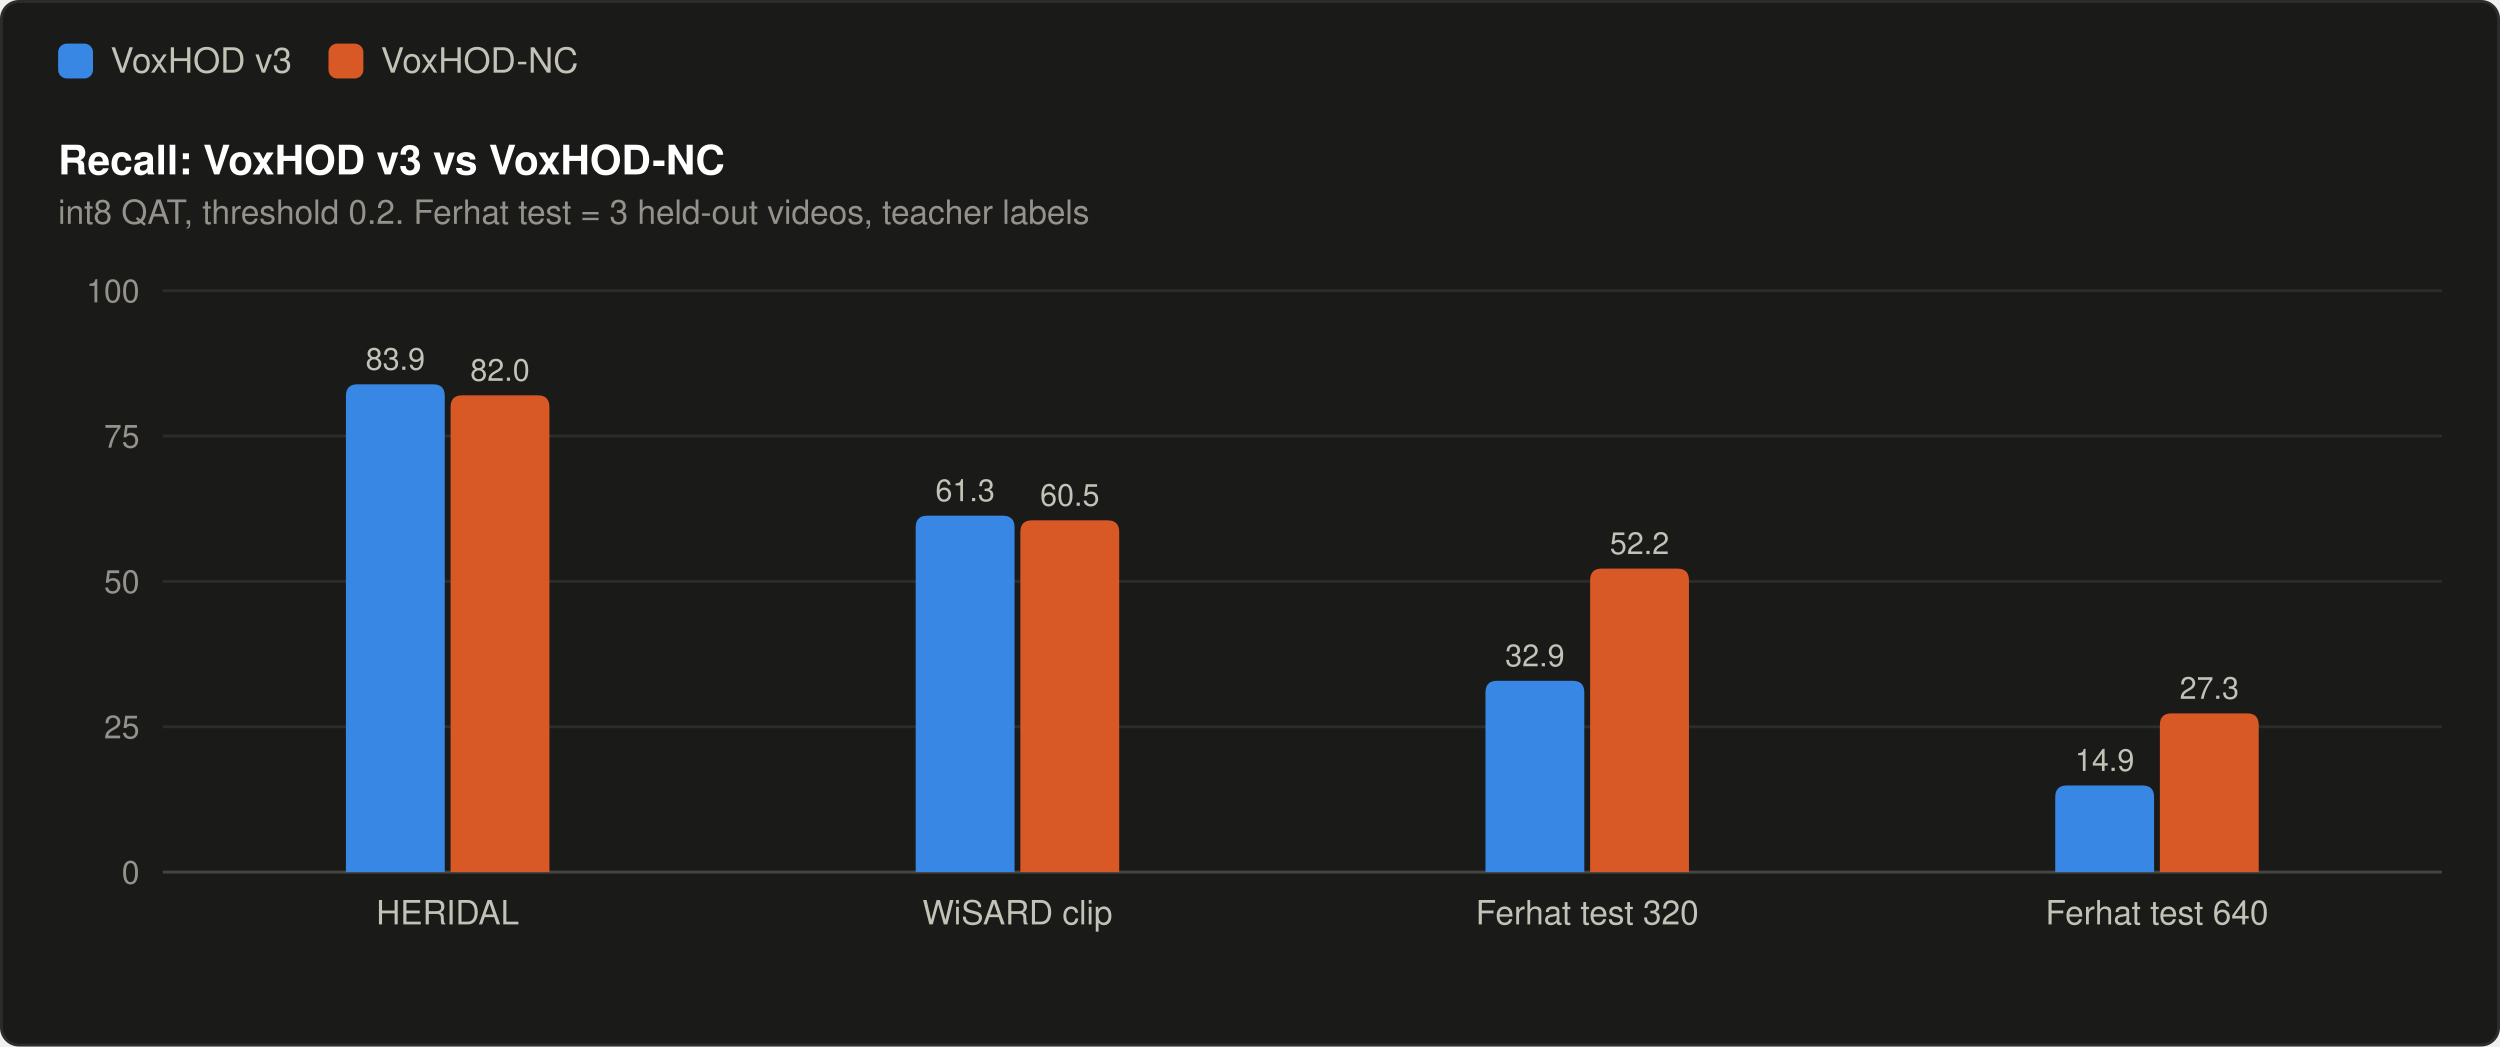
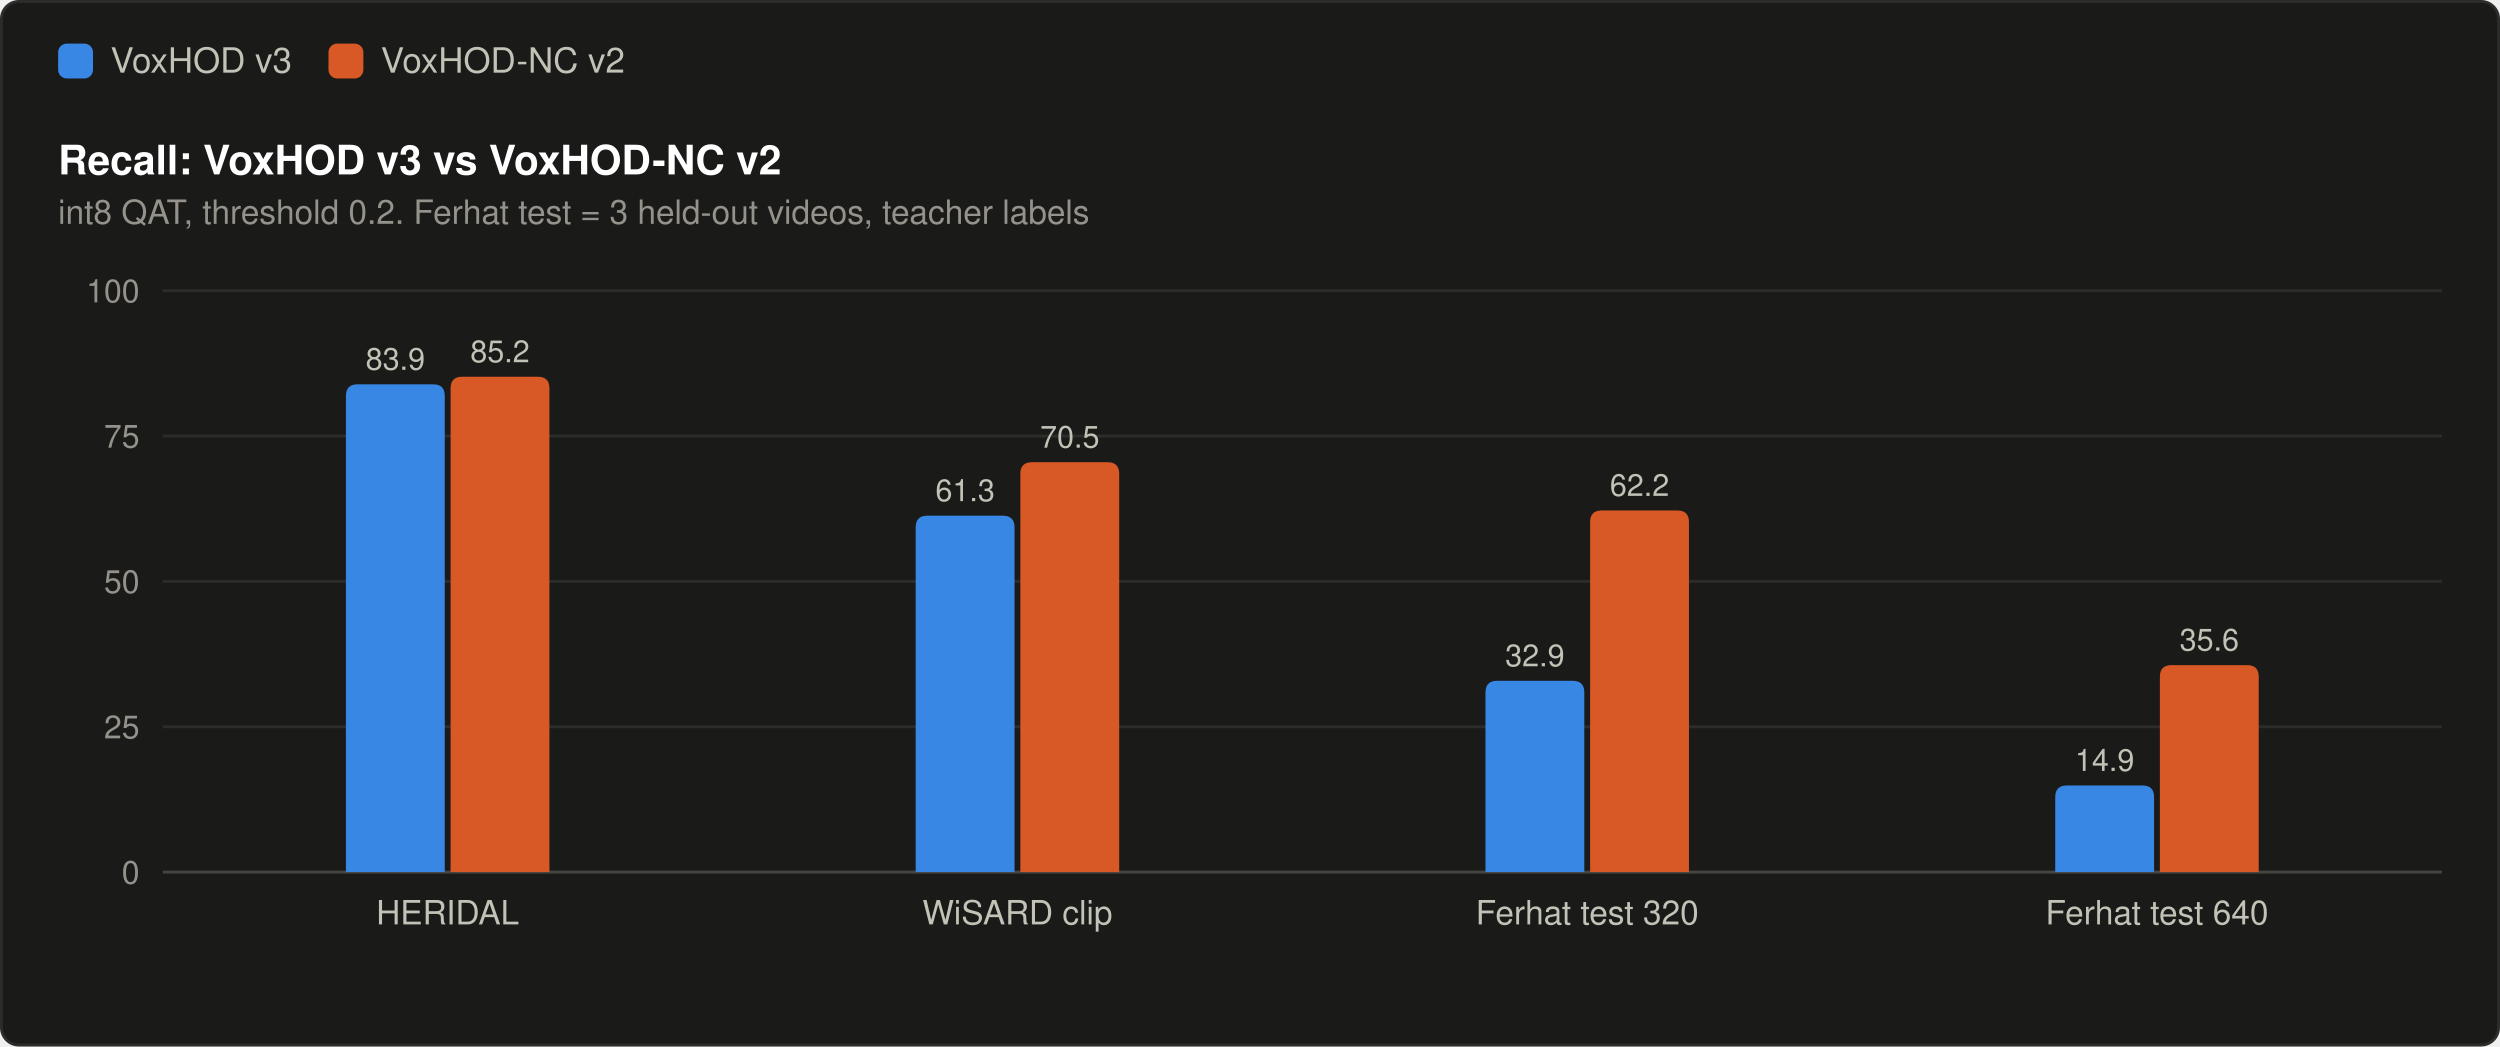
<svg xmlns="http://www.w3.org/2000/svg" viewBox="0 0 860 360" width="860" height="360" font-family="-apple-system, BlinkMacSystemFont, 'Segoe UI', Helvetica, Arial, sans-serif">
  <rect x="0.5" y="0.5" width="859" height="359" rx="6" fill="#1a1a19" stroke="#2c2c2a" />
  <rect x="20" y="15" width="12" height="12" rx="3" fill="#3987e5" />
  <text x="38" y="25" font-size="12" fill="#c3c2b7">VoxHOD v3</text>
  <rect x="113" y="15" width="12" height="12" rx="3" fill="#d95926" />
-   <text x="131" y="25" font-size="12" fill="#c3c2b7">VoxHOD-NC</text>
-   <text x="20" y="60" font-size="14" font-weight="600" fill="#ffffff">Recall: VoxHOD v3 vs VoxHOD-NC</text>
+   <text x="131" y="25" font-size="12" fill="#c3c2b7">VoxHOD-NC v2</text>
+   <text x="20" y="60" font-size="14" font-weight="600" fill="#ffffff">Recall: VoxHOD v3 vs VoxHOD-NC v2</text>
  <text x="20" y="77" font-size="11.5" fill="#94928b">int8 QAT, threshold 0.2. Ferhat test = 3 held-out videos, teacher labels</text>
  <line x1="56" x2="840" y1="300.0" y2="300.0" stroke="#45453f" />
  <text x="48" y="304.0" font-size="11" text-anchor="end" fill="#94928b">0</text>
  <line x1="56" x2="840" y1="250.0" y2="250.0" stroke="#2c2c2a" />
  <text x="48" y="254.0" font-size="11" text-anchor="end" fill="#94928b">25</text>
  <line x1="56" x2="840" y1="200.0" y2="200.0" stroke="#2c2c2a" />
  <text x="48" y="204.0" font-size="11" text-anchor="end" fill="#94928b">50</text>
  <line x1="56" x2="840" y1="150.0" y2="150.0" stroke="#2c2c2a" />
  <text x="48" y="154.0" font-size="11" text-anchor="end" fill="#94928b">75</text>
  <line x1="56" x2="840" y1="100.0" y2="100.0" stroke="#2c2c2a" />
  <text x="48" y="104.0" font-size="11" text-anchor="end" fill="#94928b">100</text>
  <path d="M119.0,300 V136.2 Q119.0,132.2 123.0,132.2 H149.0 Q153.0,132.2 153.0,136.2 V300 Z" fill="#3987e5" />
  <text x="136.0" y="127.2" font-size="10.5" text-anchor="middle" fill="#c3c2b7">83.9</text>
-   <path d="M155.0,300 V140.0 Q155.0,136.0 159.0,136.0 H185.0 Q189.0,136.0 189.0,140.0 V300 Z" fill="#d95926" />
-   <text x="172.0" y="131.0" font-size="10.5" text-anchor="middle" fill="#c3c2b7">82.0</text>
+   <path d="M155.0,300 V133.6 Q155.0,129.6 159.0,129.6 H185.0 Q189.0,129.6 189.0,133.6 V300 Z" fill="#d95926" />
+   <text x="172.0" y="124.6" font-size="10.5" text-anchor="middle" fill="#c3c2b7">85.2</text>
  <text x="154.0" y="318" font-size="11.5" text-anchor="middle" fill="#c3c2b7">HERIDAL</text>
  <path d="M315.0,300 V181.4 Q315.0,177.4 319.0,177.4 H345.0 Q349.0,177.4 349.0,181.4 V300 Z" fill="#3987e5" />
  <text x="332.0" y="172.4" font-size="10.5" text-anchor="middle" fill="#c3c2b7">61.3</text>
-   <path d="M351.0,300 V183.0 Q351.0,179.0 355.0,179.0 H381.0 Q385.0,179.0 385.0,183.0 V300 Z" fill="#d95926" />
-   <text x="368.0" y="174.0" font-size="10.5" text-anchor="middle" fill="#c3c2b7">60.5</text>
+   <path d="M351.0,300 V163.0 Q351.0,159.0 355.0,159.0 H381.0 Q385.0,159.0 385.0,163.0 V300 Z" fill="#d95926" />
+   <text x="368.0" y="154.0" font-size="10.5" text-anchor="middle" fill="#c3c2b7">70.5</text>
  <text x="350.0" y="318" font-size="11.5" text-anchor="middle" fill="#c3c2b7">WiSARD clip</text>
  <path d="M511.0,300 V238.2 Q511.0,234.2 515.0,234.2 H541.0 Q545.0,234.2 545.0,238.2 V300 Z" fill="#3987e5" />
  <text x="528.0" y="229.2" font-size="10.5" text-anchor="middle" fill="#c3c2b7">32.9</text>
-   <path d="M547.0,300 V199.6 Q547.0,195.6 551.0,195.6 H577.0 Q581.0,195.6 581.0,199.6 V300 Z" fill="#d95926" />
-   <text x="564.0" y="190.6" font-size="10.5" text-anchor="middle" fill="#c3c2b7">52.2</text>
+   <path d="M547.0,300 V179.6 Q547.0,175.6 551.0,175.6 H577.0 Q581.0,175.6 581.0,179.6 V300 Z" fill="#d95926" />
+   <text x="564.0" y="170.6" font-size="10.5" text-anchor="middle" fill="#c3c2b7">62.2</text>
  <text x="546.0" y="318" font-size="11.5" text-anchor="middle" fill="#c3c2b7">Ferhat test 320</text>
  <path d="M707.0,300 V274.2 Q707.0,270.2 711.0,270.2 H737.0 Q741.0,270.2 741.0,274.2 V300 Z" fill="#3987e5" />
  <text x="724.0" y="265.2" font-size="10.5" text-anchor="middle" fill="#c3c2b7">14.9</text>
-   <path d="M743.0,300 V249.4 Q743.0,245.4 747.0,245.4 H773.0 Q777.0,245.4 777.0,249.4 V300 Z" fill="#d95926" />
-   <text x="760.0" y="240.4" font-size="10.5" text-anchor="middle" fill="#c3c2b7">27.3</text>
+   <path d="M743.0,300 V232.8 Q743.0,228.8 747.0,228.8 H773.0 Q777.0,228.8 777.0,232.8 V300 Z" fill="#d95926" />
+   <text x="760.0" y="223.8" font-size="10.5" text-anchor="middle" fill="#c3c2b7">35.6</text>
  <text x="742.0" y="318" font-size="11.5" text-anchor="middle" fill="#c3c2b7">Ferhat test 640</text>
</svg>
